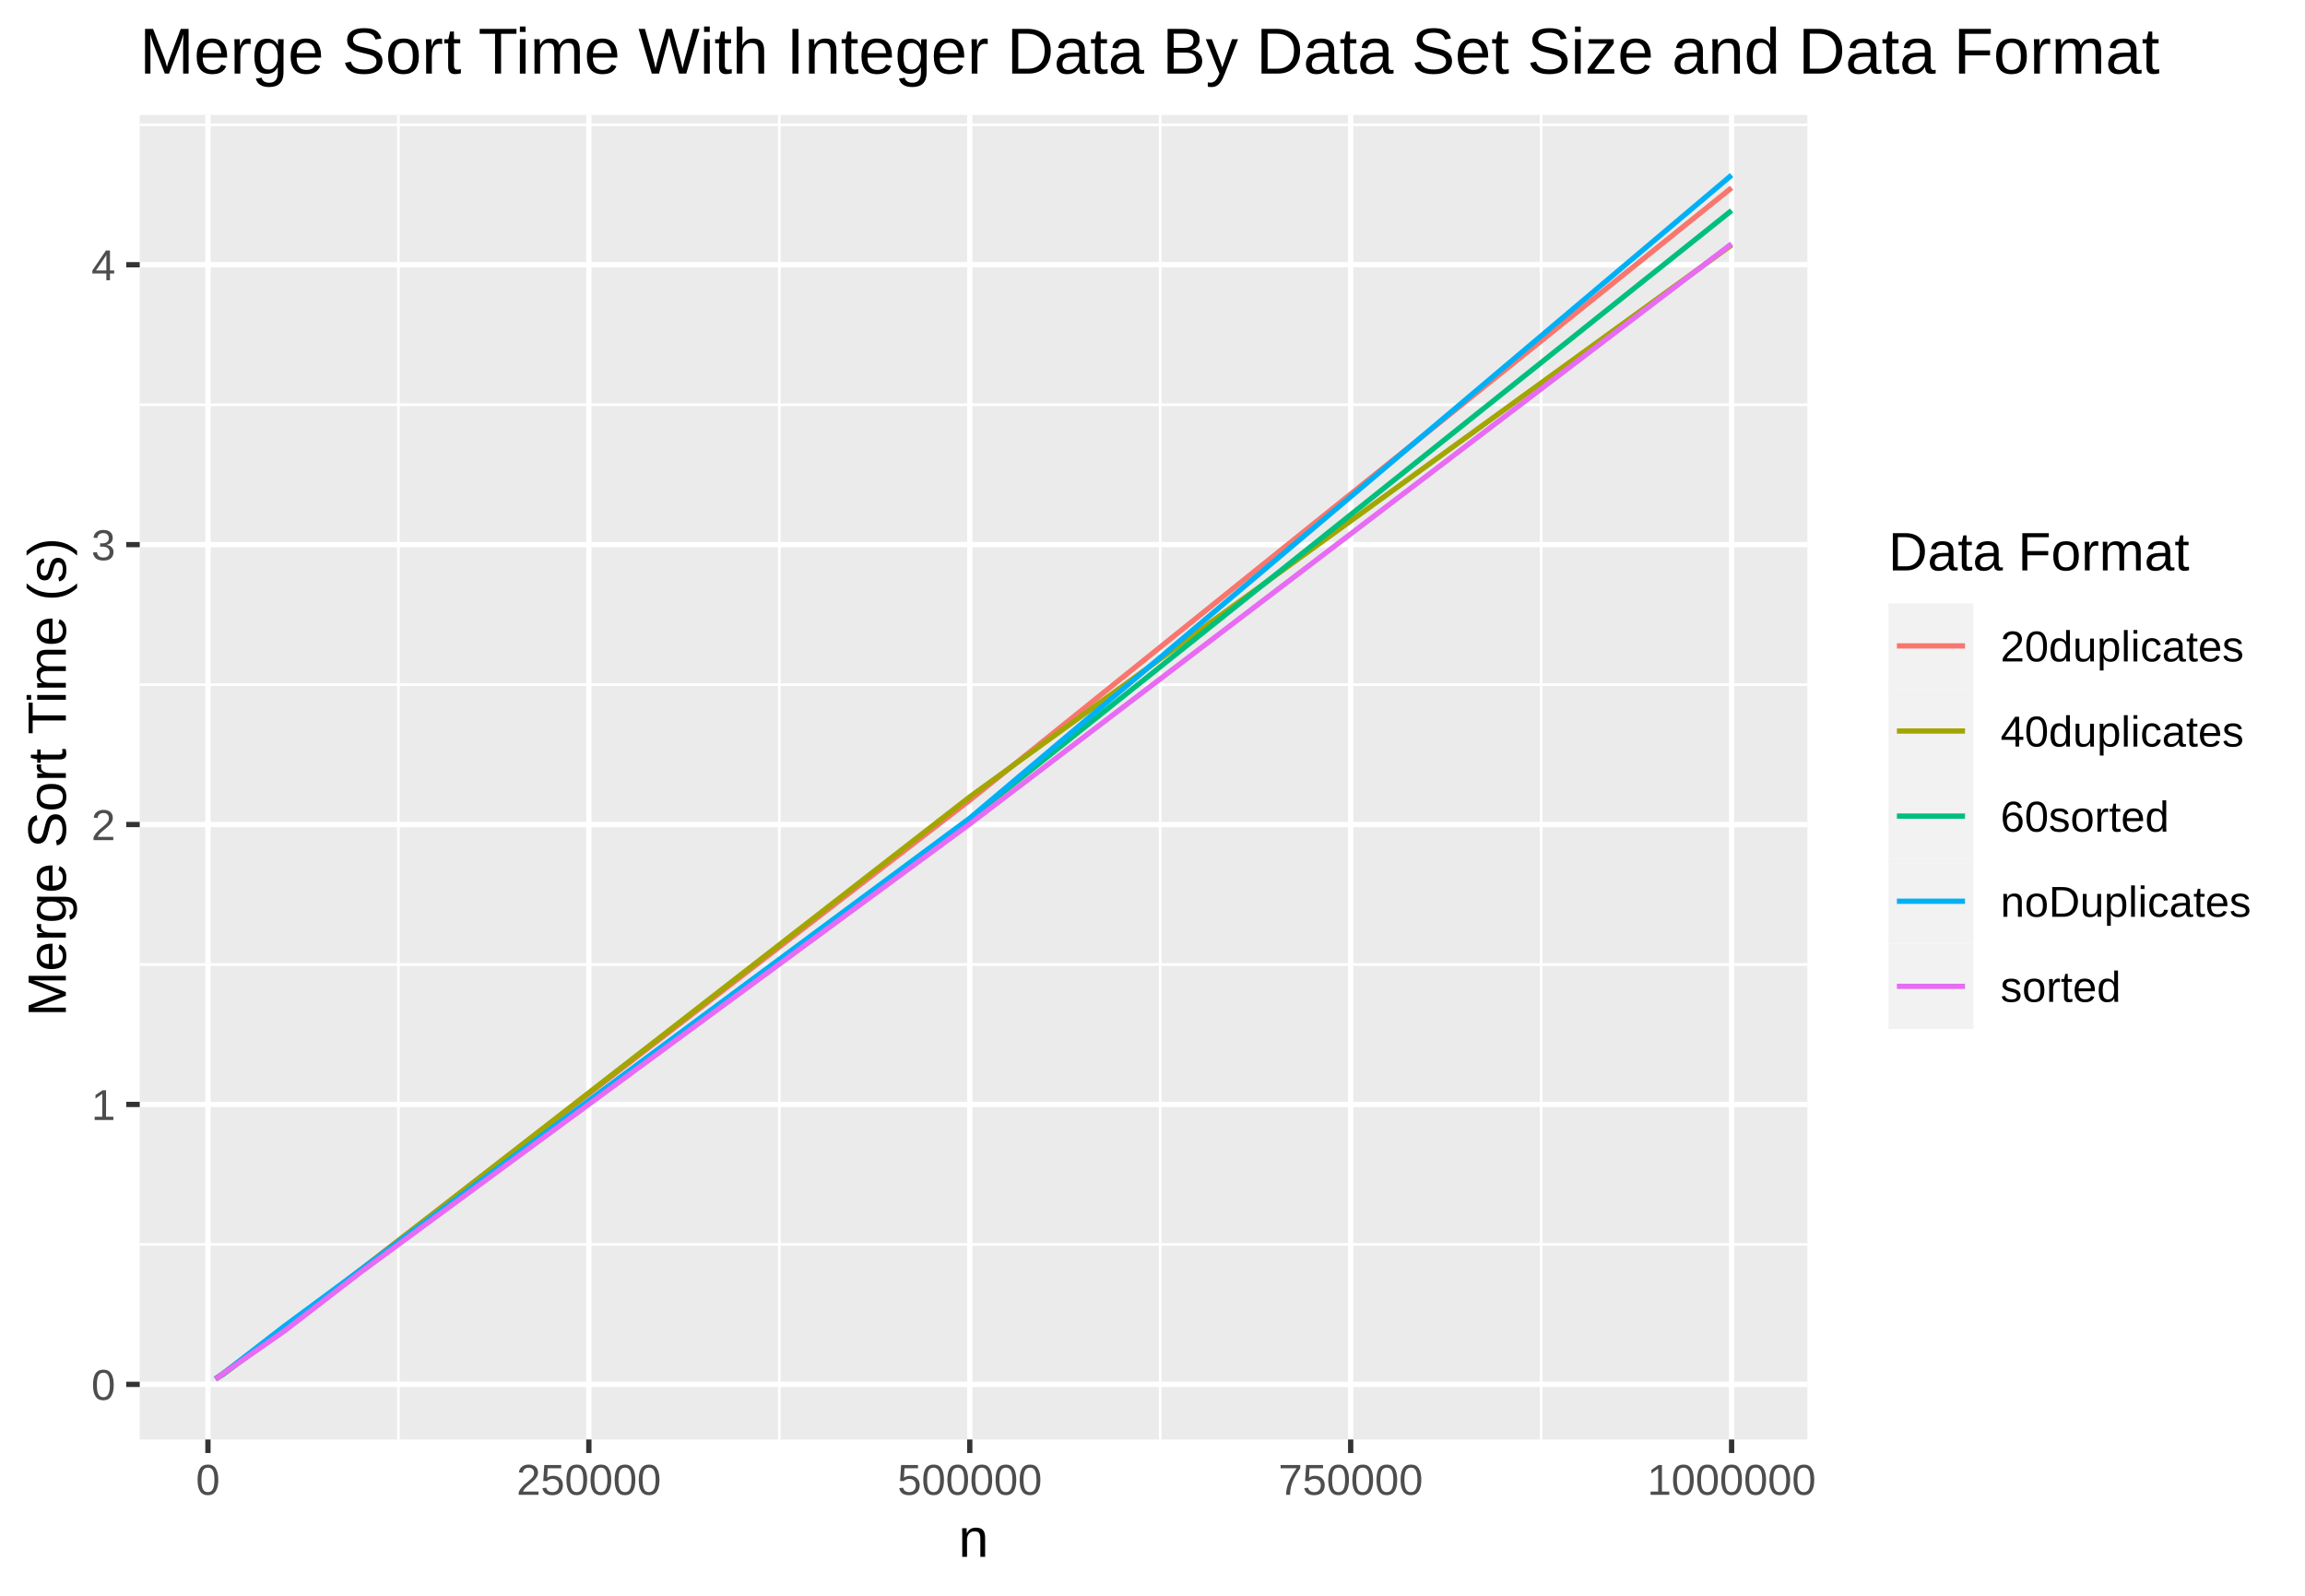
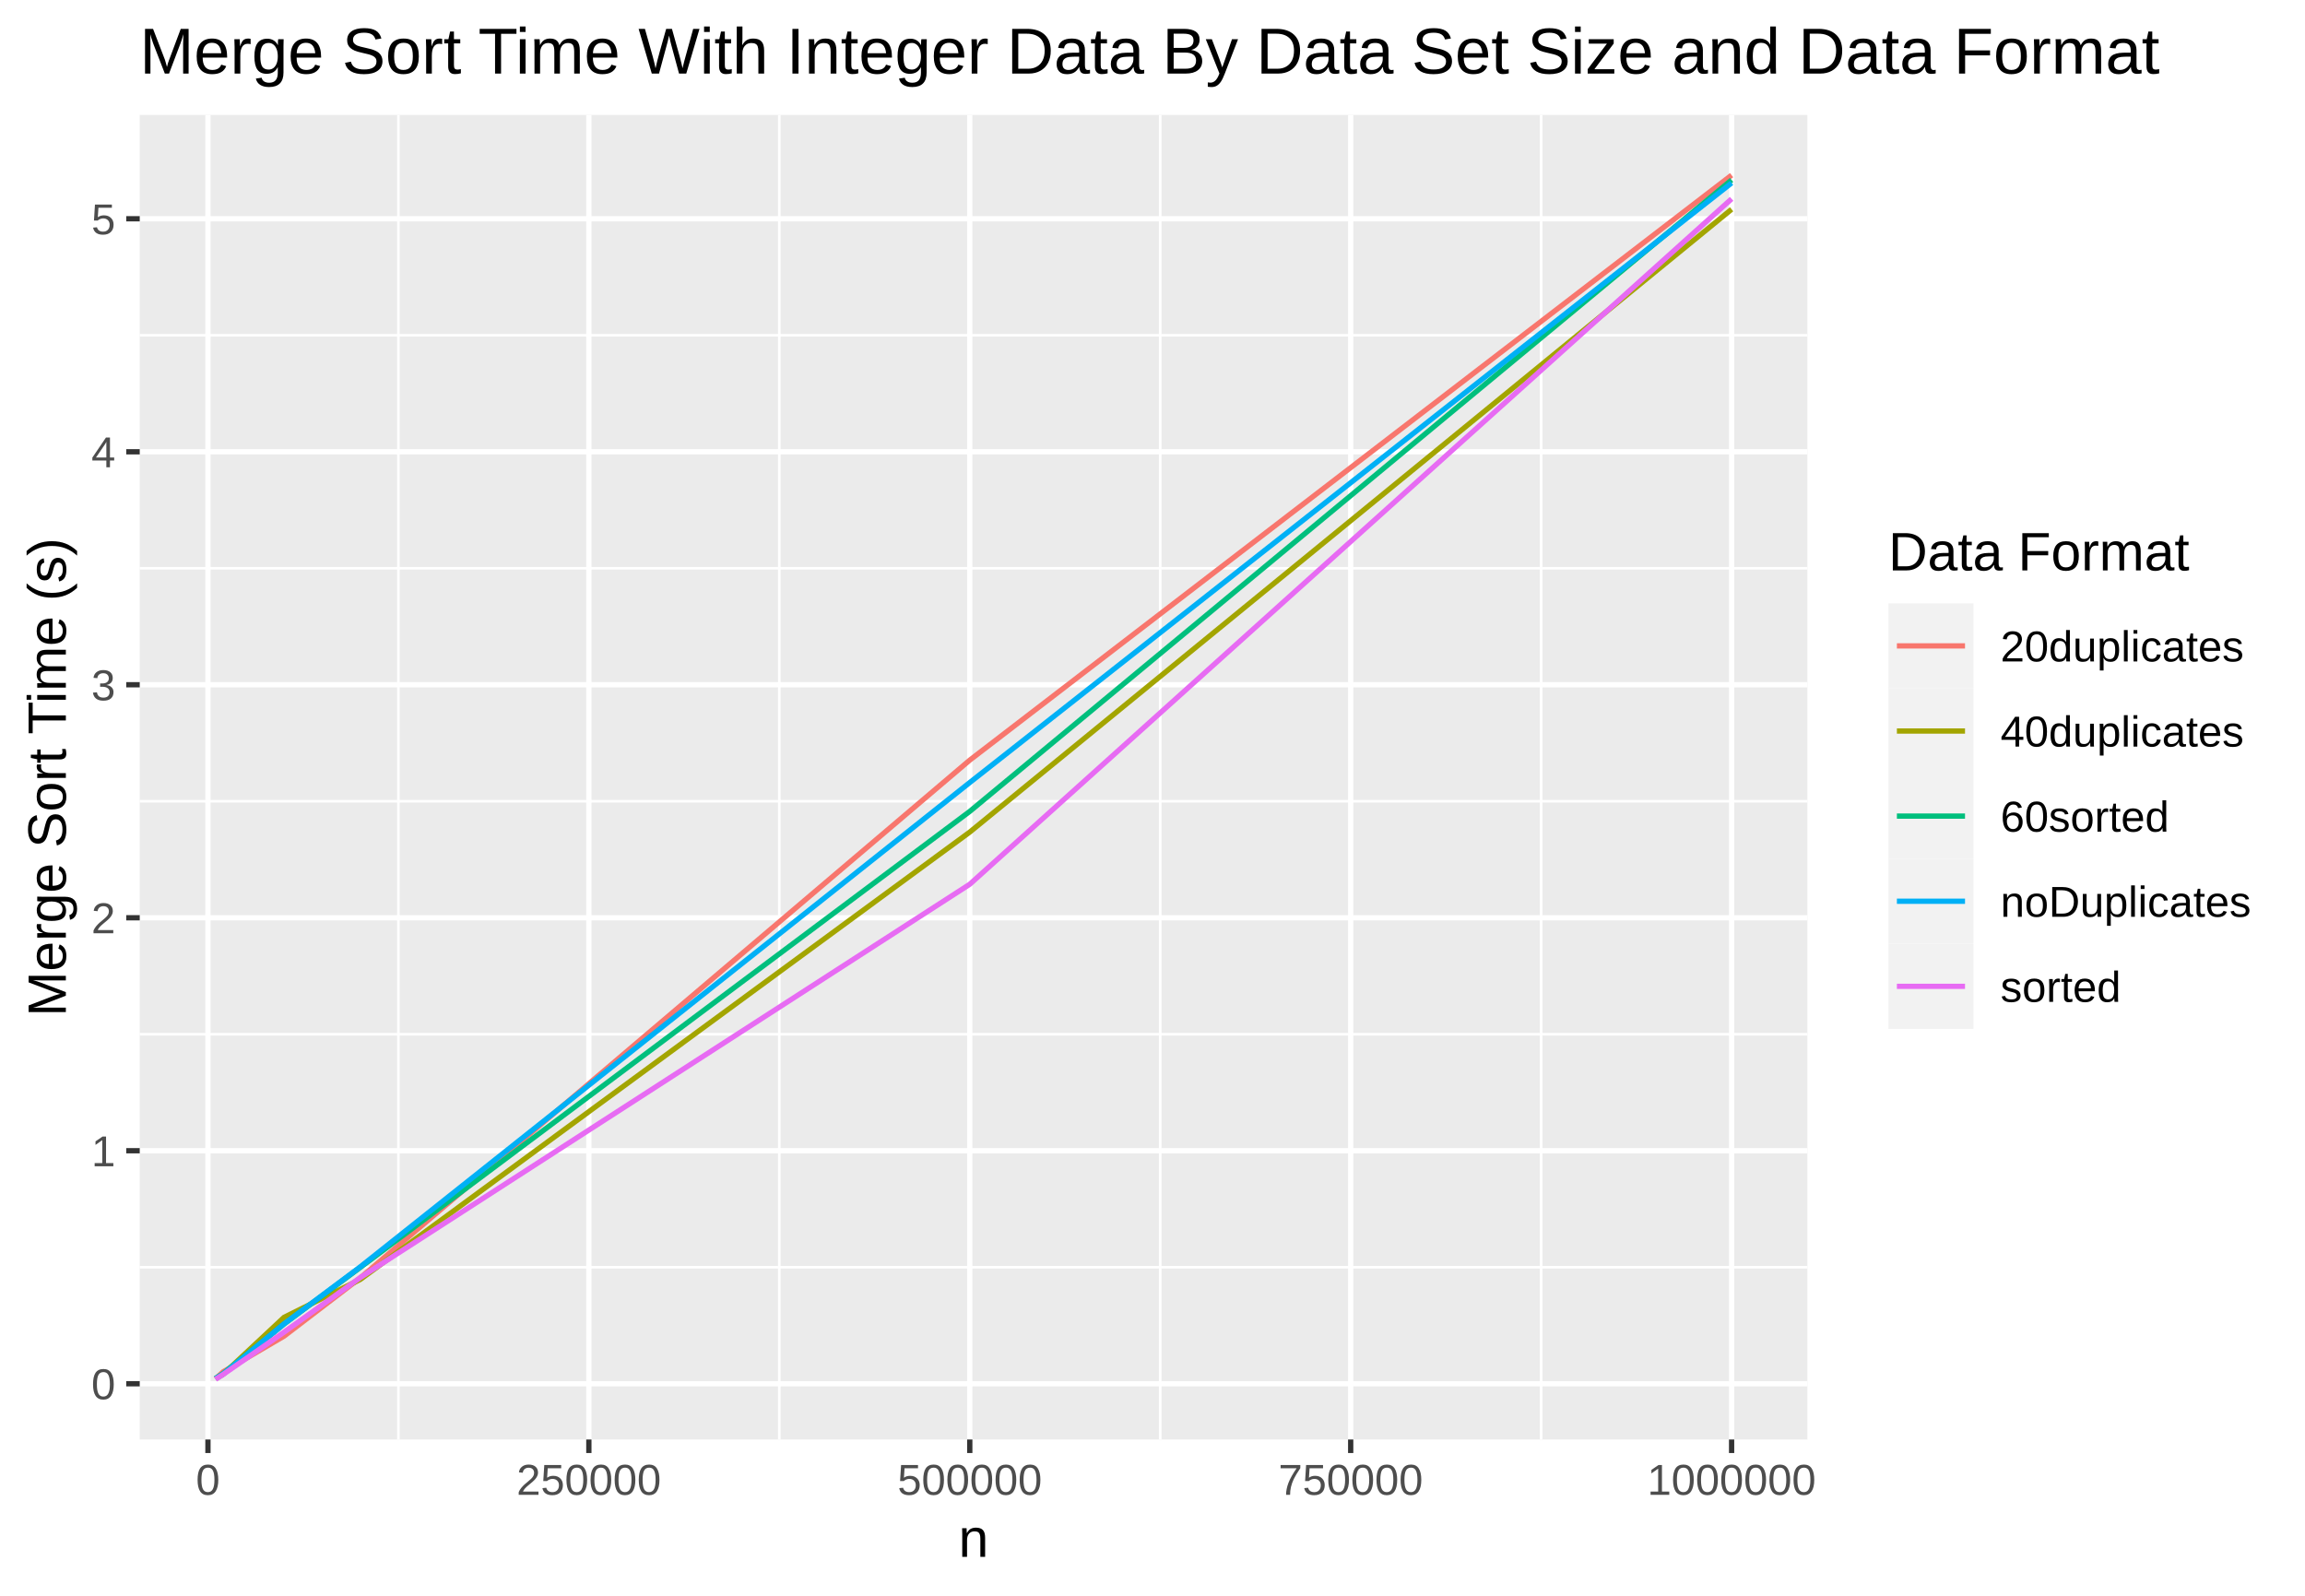
<svg xmlns="http://www.w3.org/2000/svg" class="svglite" width="468.00pt" height="324.00pt" viewBox="0 0 468.00 324.00">
  <defs>
    <style type="text/css">
    .svglite line, .svglite polyline, .svglite polygon, .svglite path, .svglite rect, .svglite circle {
      fill: none;
      stroke: #000000;
      stroke-linecap: round;
      stroke-linejoin: round;
      stroke-miterlimit: 10.00;
    }
    .svglite text {
      white-space: pre;
    }
  </style>
  </defs>
  <rect width="100%" height="100%" style="stroke: none; fill: #FFFFFF;" />
  <defs>
    <clipPath id="cpMC4wMHw0NjguMDB8MC4wMHwzMjQuMDA=">
      <rect x="0.00" y="0.00" width="468.00" height="324.00" />
    </clipPath>
  </defs>
  <g clip-path="url(#cpMC4wMHw0NjguMDB8MC4wMHwzMjQuMDA=)">
    <rect x="0.00" y="0.00" width="468.00" height="324.00" style="stroke-width: 1.07; stroke: #FFFFFF; fill: #FFFFFF;" />
  </g>
  <defs>
    <clipPath id="cpMjguMzd8MzY2Ljk4fDIzLjM0fDI5Mi4yNw==">
      <rect x="28.37" y="23.34" width="338.60" height="268.93" />
    </clipPath>
  </defs>
  <g clip-path="url(#cpMjguMzd8MzY2Ljk4fDIzLjM0fDI5Mi4yNw==)">
    <rect x="28.37" y="23.34" width="338.60" height="268.93" style="stroke-width: 1.07; stroke: none; fill: #EBEBEB;" />
-     <polyline points="28.37,252.66 366.98,252.66 " style="stroke-width: 0.53; stroke: #FFFFFF; stroke-linecap: butt;" />
-     <polyline points="28.37,195.83 366.98,195.83 " style="stroke-width: 0.53; stroke: #FFFFFF; stroke-linecap: butt;" />
-     <polyline points="28.37,139.00 366.98,139.00 " style="stroke-width: 0.53; stroke: #FFFFFF; stroke-linecap: butt;" />
-     <polyline points="28.37,82.17 366.98,82.17 " style="stroke-width: 0.53; stroke: #FFFFFF; stroke-linecap: butt;" />
-     <polyline points="28.37,25.34 366.98,25.34 " style="stroke-width: 0.53; stroke: #FFFFFF; stroke-linecap: butt;" />
+     <polyline points="28.37,257.30 366.98,257.30 " style="stroke-width: 0.53; stroke: #FFFFFF; stroke-linecap: butt;" />
+     <polyline points="28.37,209.99 366.98,209.99 " style="stroke-width: 0.53; stroke: #FFFFFF; stroke-linecap: butt;" />
+     <polyline points="28.37,162.69 366.98,162.69 " style="stroke-width: 0.53; stroke: #FFFFFF; stroke-linecap: butt;" />
+     <polyline points="28.37,115.38 366.98,115.38 " style="stroke-width: 0.53; stroke: #FFFFFF; stroke-linecap: butt;" />
+     <polyline points="28.37,68.08 366.98,68.08 " style="stroke-width: 0.53; stroke: #FFFFFF; stroke-linecap: butt;" />
    <polyline points="80.89,292.27 80.89,23.34 " style="stroke-width: 0.53; stroke: #FFFFFF; stroke-linecap: butt;" />
    <polyline points="158.23,292.27 158.23,23.34 " style="stroke-width: 0.53; stroke: #FFFFFF; stroke-linecap: butt;" />
    <polyline points="235.57,292.27 235.57,23.34 " style="stroke-width: 0.53; stroke: #FFFFFF; stroke-linecap: butt;" />
    <polyline points="312.91,292.27 312.91,23.34 " style="stroke-width: 0.53; stroke: #FFFFFF; stroke-linecap: butt;" />
-     <polyline points="28.37,281.07 366.98,281.07 " style="stroke-width: 1.07; stroke: #FFFFFF; stroke-linecap: butt;" />
-     <polyline points="28.37,224.24 366.98,224.24 " style="stroke-width: 1.07; stroke: #FFFFFF; stroke-linecap: butt;" />
-     <polyline points="28.37,167.41 366.98,167.41 " style="stroke-width: 1.07; stroke: #FFFFFF; stroke-linecap: butt;" />
-     <polyline points="28.37,110.58 366.98,110.58 " style="stroke-width: 1.07; stroke: #FFFFFF; stroke-linecap: butt;" />
-     <polyline points="28.37,53.75 366.98,53.75 " style="stroke-width: 1.07; stroke: #FFFFFF; stroke-linecap: butt;" />
+     <polyline points="28.37,280.95 366.98,280.95 " style="stroke-width: 1.07; stroke: #FFFFFF; stroke-linecap: butt;" />
+     <polyline points="28.37,233.64 366.98,233.64 " style="stroke-width: 1.07; stroke: #FFFFFF; stroke-linecap: butt;" />
+     <polyline points="28.37,186.34 366.98,186.34 " style="stroke-width: 1.07; stroke: #FFFFFF; stroke-linecap: butt;" />
+     <polyline points="28.37,139.03 366.98,139.03 " style="stroke-width: 1.07; stroke: #FFFFFF; stroke-linecap: butt;" />
+     <polyline points="28.37,91.73 366.98,91.73 " style="stroke-width: 1.07; stroke: #FFFFFF; stroke-linecap: butt;" />
+     <polyline points="28.37,44.42 366.98,44.42 " style="stroke-width: 1.07; stroke: #FFFFFF; stroke-linecap: butt;" />
    <polyline points="42.22,292.27 42.22,23.34 " style="stroke-width: 1.07; stroke: #FFFFFF; stroke-linecap: butt;" />
    <polyline points="119.56,292.27 119.56,23.34 " style="stroke-width: 1.07; stroke: #FFFFFF; stroke-linecap: butt;" />
    <polyline points="196.90,292.27 196.90,23.34 " style="stroke-width: 1.07; stroke: #FFFFFF; stroke-linecap: butt;" />
    <polyline points="274.24,292.27 274.24,23.34 " style="stroke-width: 1.07; stroke: #FFFFFF; stroke-linecap: butt;" />
    <polyline points="351.58,292.27 351.58,23.34 " style="stroke-width: 1.07; stroke: #FFFFFF; stroke-linecap: butt;" />
-     <polyline points="43.76,279.99 45.31,278.83 57.68,269.84 73.15,257.83 196.90,162.47 351.58,38.13 " style="stroke-width: 1.07; stroke: #F8766D; stroke-linecap: butt;" />
-     <polyline points="43.76,279.97 45.31,279.03 57.68,269.63 73.15,257.90 196.90,161.79 351.58,49.74 " style="stroke-width: 1.07; stroke: #A3A500; stroke-linecap: butt;" />
-     <polyline points="43.76,279.91 45.31,279.01 57.68,269.74 73.15,257.97 196.90,166.26 351.58,42.74 " style="stroke-width: 1.07; stroke: #00BF7D; stroke-linecap: butt;" />
-     <polyline points="43.76,280.00 45.31,278.87 57.68,269.30 73.15,257.87 196.90,166.12 351.58,35.56 " style="stroke-width: 1.07; stroke: #00B0F6; stroke-linecap: butt;" />
-     <polyline points="43.76,280.04 45.31,278.90 57.68,270.28 73.15,258.36 196.90,167.29 351.58,49.50 " style="stroke-width: 1.07; stroke: #E76BF3; stroke-linecap: butt;" />
+     <polyline points="43.76,279.96 45.31,278.52 57.68,271.28 73.15,259.45 196.90,154.33 351.58,35.56 " style="stroke-width: 1.07; stroke: #F8766D; stroke-linecap: butt;" />
+     <polyline points="43.76,279.92 45.31,279.02 57.68,267.46 73.15,259.77 196.90,168.94 351.58,42.49 " style="stroke-width: 1.07; stroke: #A3A500; stroke-linecap: butt;" />
+     <polyline points="43.76,279.86 45.31,278.89 57.68,268.80 73.15,257.33 196.90,164.74 351.58,36.53 " style="stroke-width: 1.07; stroke: #00BF7D; stroke-linecap: butt;" />
+     <polyline points="43.76,279.91 45.31,278.97 57.68,268.78 73.15,257.21 196.90,158.88 351.58,37.14 " style="stroke-width: 1.07; stroke: #00B0F6; stroke-linecap: butt;" />
+     <polyline points="43.76,280.04 45.31,279.06 57.68,270.47 73.15,259.39 196.90,179.53 351.58,40.37 " style="stroke-width: 1.07; stroke: #E76BF3; stroke-linecap: butt;" />
  </g>
  <g clip-path="url(#cpMC4wMHw0NjguMDB8MC4wMHwzMjQuMDA=)">
-     <text x="23.44" y="284.23" text-anchor="end" style="font-size: 8.80px;fill: #4D4D4D; font-family: &quot;Arial&quot;;" textLength="4.90px" lengthAdjust="spacingAndGlyphs">0</text>
-     <text x="23.44" y="227.40" text-anchor="end" style="font-size: 8.80px;fill: #4D4D4D; font-family: &quot;Arial&quot;;" textLength="4.90px" lengthAdjust="spacingAndGlyphs">1</text>
-     <text x="23.44" y="170.57" text-anchor="end" style="font-size: 8.80px;fill: #4D4D4D; font-family: &quot;Arial&quot;;" textLength="4.90px" lengthAdjust="spacingAndGlyphs">2</text>
-     <text x="23.44" y="113.74" text-anchor="end" style="font-size: 8.80px;fill: #4D4D4D; font-family: &quot;Arial&quot;;" textLength="4.90px" lengthAdjust="spacingAndGlyphs">3</text>
-     <text x="23.44" y="56.90" text-anchor="end" style="font-size: 8.80px;fill: #4D4D4D; font-family: &quot;Arial&quot;;" textLength="4.90px" lengthAdjust="spacingAndGlyphs">4</text>
-     <polyline points="25.63,281.07 28.37,281.07 " style="stroke-width: 1.07; stroke: #333333; stroke-linecap: butt;" />
-     <polyline points="25.63,224.24 28.37,224.24 " style="stroke-width: 1.07; stroke: #333333; stroke-linecap: butt;" />
-     <polyline points="25.63,167.41 28.37,167.41 " style="stroke-width: 1.07; stroke: #333333; stroke-linecap: butt;" />
-     <polyline points="25.63,110.58 28.37,110.58 " style="stroke-width: 1.07; stroke: #333333; stroke-linecap: butt;" />
-     <polyline points="25.63,53.75 28.37,53.75 " style="stroke-width: 1.07; stroke: #333333; stroke-linecap: butt;" />
+     <text x="23.44" y="284.10" text-anchor="end" style="font-size: 8.80px;fill: #4D4D4D; font-family: &quot;Arial&quot;;" textLength="4.90px" lengthAdjust="spacingAndGlyphs">0</text>
+     <text x="23.44" y="236.80" text-anchor="end" style="font-size: 8.80px;fill: #4D4D4D; font-family: &quot;Arial&quot;;" textLength="4.90px" lengthAdjust="spacingAndGlyphs">1</text>
+     <text x="23.44" y="189.49" text-anchor="end" style="font-size: 8.80px;fill: #4D4D4D; font-family: &quot;Arial&quot;;" textLength="4.90px" lengthAdjust="spacingAndGlyphs">2</text>
+     <text x="23.44" y="142.19" text-anchor="end" style="font-size: 8.80px;fill: #4D4D4D; font-family: &quot;Arial&quot;;" textLength="4.90px" lengthAdjust="spacingAndGlyphs">3</text>
+     <text x="23.44" y="94.88" text-anchor="end" style="font-size: 8.80px;fill: #4D4D4D; font-family: &quot;Arial&quot;;" textLength="4.90px" lengthAdjust="spacingAndGlyphs">4</text>
+     <text x="23.44" y="47.58" text-anchor="end" style="font-size: 8.80px;fill: #4D4D4D; font-family: &quot;Arial&quot;;" textLength="4.90px" lengthAdjust="spacingAndGlyphs">5</text>
+     <polyline points="25.63,280.95 28.37,280.95 " style="stroke-width: 1.07; stroke: #333333; stroke-linecap: butt;" />
+     <polyline points="25.63,233.64 28.37,233.64 " style="stroke-width: 1.07; stroke: #333333; stroke-linecap: butt;" />
+     <polyline points="25.63,186.34 28.37,186.34 " style="stroke-width: 1.07; stroke: #333333; stroke-linecap: butt;" />
+     <polyline points="25.63,139.03 28.37,139.03 " style="stroke-width: 1.07; stroke: #333333; stroke-linecap: butt;" />
+     <polyline points="25.63,91.73 28.37,91.73 " style="stroke-width: 1.07; stroke: #333333; stroke-linecap: butt;" />
+     <polyline points="25.63,44.42 28.37,44.42 " style="stroke-width: 1.07; stroke: #333333; stroke-linecap: butt;" />
    <polyline points="42.22,295.01 42.22,292.27 " style="stroke-width: 1.07; stroke: #333333; stroke-linecap: butt;" />
    <polyline points="119.56,295.01 119.56,292.27 " style="stroke-width: 1.07; stroke: #333333; stroke-linecap: butt;" />
    <polyline points="196.90,295.01 196.90,292.27 " style="stroke-width: 1.07; stroke: #333333; stroke-linecap: butt;" />
    <polyline points="274.24,295.01 274.24,292.27 " style="stroke-width: 1.07; stroke: #333333; stroke-linecap: butt;" />
    <polyline points="351.58,295.01 351.58,292.27 " style="stroke-width: 1.07; stroke: #333333; stroke-linecap: butt;" />
    <text x="42.22" y="303.50" text-anchor="middle" style="font-size: 8.80px;fill: #4D4D4D; font-family: &quot;Arial&quot;;" textLength="4.90px" lengthAdjust="spacingAndGlyphs">0</text>
    <text x="119.56" y="303.50" text-anchor="middle" style="font-size: 8.80px;fill: #4D4D4D; font-family: &quot;Arial&quot;;" textLength="29.38px" lengthAdjust="spacingAndGlyphs">250000</text>
    <text x="196.90" y="303.50" text-anchor="middle" style="font-size: 8.80px;fill: #4D4D4D; font-family: &quot;Arial&quot;;" textLength="29.38px" lengthAdjust="spacingAndGlyphs">500000</text>
    <text x="274.24" y="303.50" text-anchor="middle" style="font-size: 8.80px;fill: #4D4D4D; font-family: &quot;Arial&quot;;" textLength="29.38px" lengthAdjust="spacingAndGlyphs">750000</text>
    <text x="351.58" y="303.50" text-anchor="middle" style="font-size: 8.80px;fill: #4D4D4D; font-family: &quot;Arial&quot;;" textLength="34.27px" lengthAdjust="spacingAndGlyphs">1000000</text>
    <text x="197.67" y="316.09" text-anchor="middle" style="font-size: 11.00px; font-family: &quot;Arial&quot;;" textLength="6.12px" lengthAdjust="spacingAndGlyphs">n</text>
    <text transform="translate(13.37,157.80) rotate(-90)" text-anchor="middle" style="font-size: 11.00px; font-family: &quot;Arial&quot;;" textLength="97.80px" lengthAdjust="spacingAndGlyphs">Merge Sort Time (s)</text>
    <rect x="377.93" y="101.22" width="84.59" height="113.16" style="stroke-width: 1.07; stroke: none; fill: #FFFFFF;" />
    <text x="383.41" y="115.81" style="font-size: 11.00px; font-family: &quot;Arial&quot;;" textLength="61.13px" lengthAdjust="spacingAndGlyphs">Data Format</text>
    <rect x="383.41" y="122.50" width="17.28" height="17.28" style="stroke-width: 1.07; stroke: none; fill: #F2F2F2;" />
    <line x1="385.14" y1="131.14" x2="398.97" y2="131.14" style="stroke-width: 1.07; stroke: #F8766D; stroke-linecap: butt;" />
    <rect x="383.41" y="139.78" width="17.28" height="17.28" style="stroke-width: 1.07; stroke: none; fill: #F2F2F2;" />
    <line x1="385.14" y1="148.42" x2="398.97" y2="148.42" style="stroke-width: 1.07; stroke: #A3A500; stroke-linecap: butt;" />
    <rect x="383.41" y="157.06" width="17.28" height="17.28" style="stroke-width: 1.07; stroke: none; fill: #F2F2F2;" />
    <line x1="385.14" y1="165.70" x2="398.97" y2="165.70" style="stroke-width: 1.07; stroke: #00BF7D; stroke-linecap: butt;" />
    <rect x="383.41" y="174.34" width="17.28" height="17.28" style="stroke-width: 1.07; stroke: none; fill: #F2F2F2;" />
    <line x1="385.14" y1="182.98" x2="398.97" y2="182.98" style="stroke-width: 1.07; stroke: #00B0F6; stroke-linecap: butt;" />
    <rect x="383.41" y="191.62" width="17.28" height="17.28" style="stroke-width: 1.07; stroke: none; fill: #F2F2F2;" />
    <line x1="385.14" y1="200.26" x2="398.97" y2="200.26" style="stroke-width: 1.07; stroke: #E76BF3; stroke-linecap: butt;" />
    <text x="406.17" y="134.30" style="font-size: 8.80px; font-family: &quot;Arial&quot;;" textLength="49.41px" lengthAdjust="spacingAndGlyphs">20duplicates</text>
    <text x="406.17" y="151.58" style="font-size: 8.80px; font-family: &quot;Arial&quot;;" textLength="49.41px" lengthAdjust="spacingAndGlyphs">40duplicates</text>
    <text x="406.17" y="168.86" style="font-size: 8.80px; font-family: &quot;Arial&quot;;" textLength="34.25px" lengthAdjust="spacingAndGlyphs">60sorted</text>
    <text x="406.17" y="186.14" style="font-size: 8.80px; font-family: &quot;Arial&quot;;" textLength="50.87px" lengthAdjust="spacingAndGlyphs">noDuplicates</text>
    <text x="406.17" y="203.42" style="font-size: 8.80px; font-family: &quot;Arial&quot;;" textLength="24.46px" lengthAdjust="spacingAndGlyphs">sorted</text>
    <text x="28.37" y="14.94" style="font-size: 13.20px; font-family: &quot;Arial&quot;;" textLength="410.55px" lengthAdjust="spacingAndGlyphs">Merge Sort Time With Integer Data By Data Set Size and Data Format</text>
  </g>
</svg>
